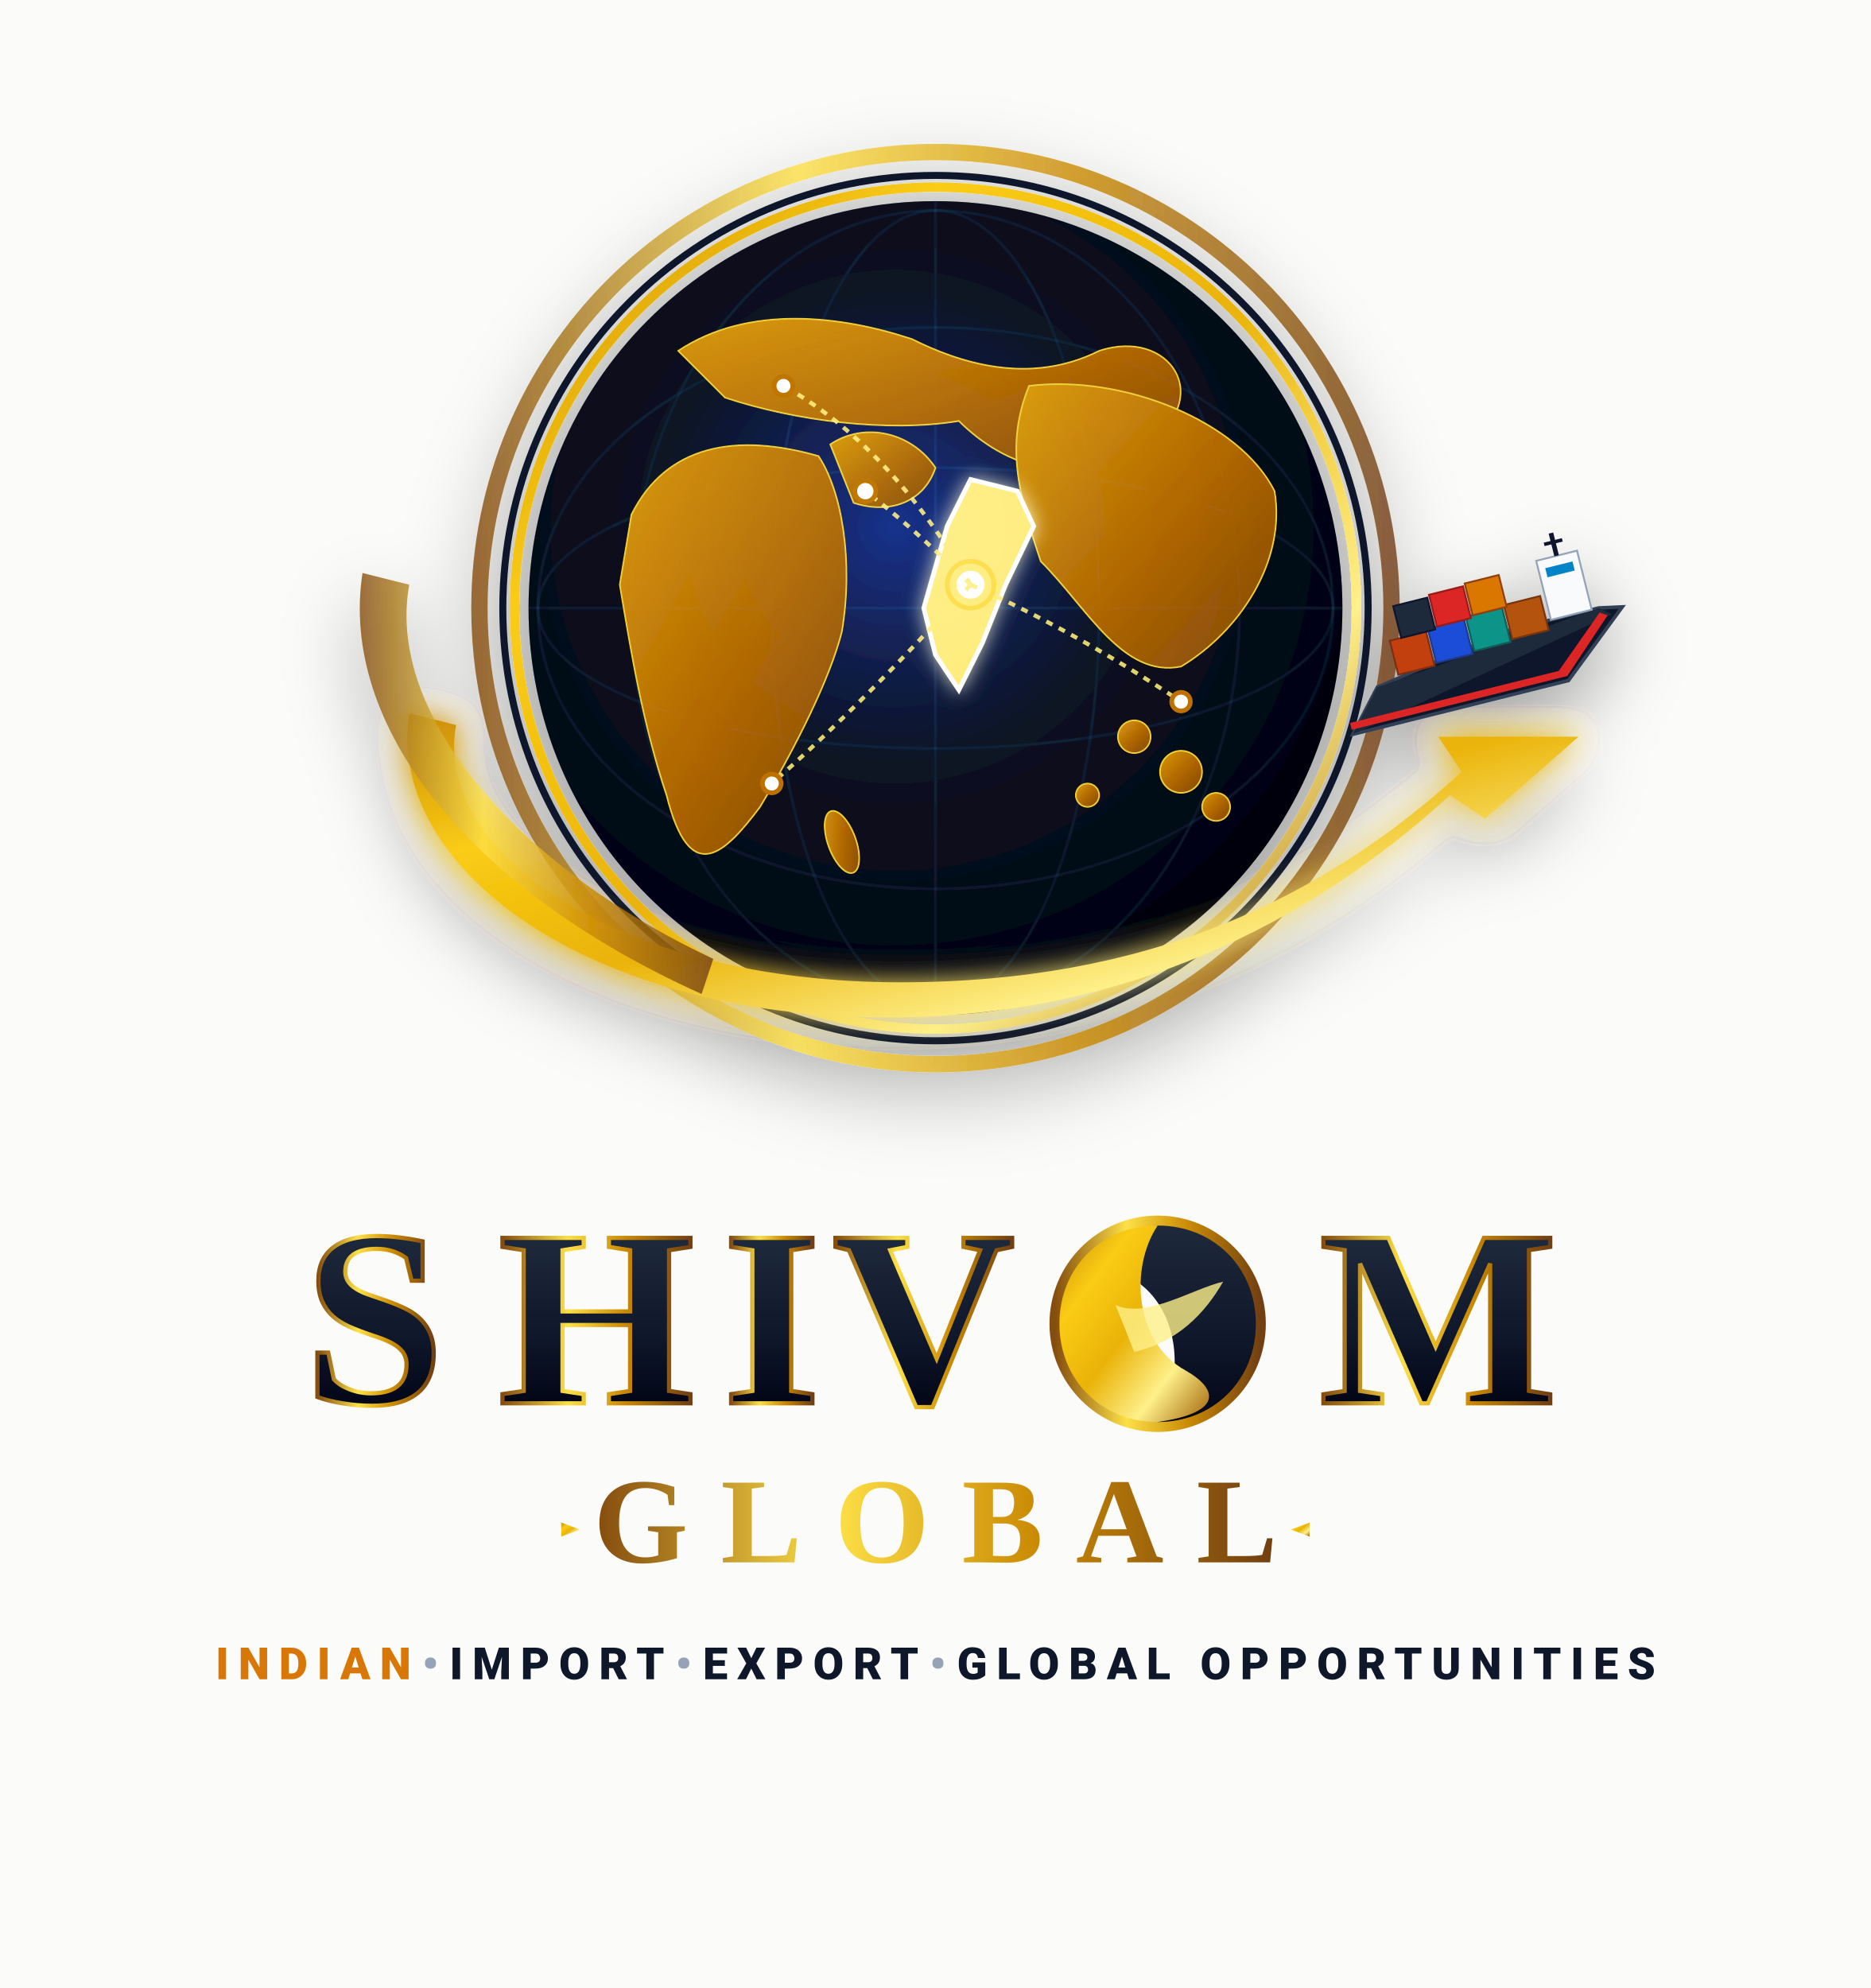
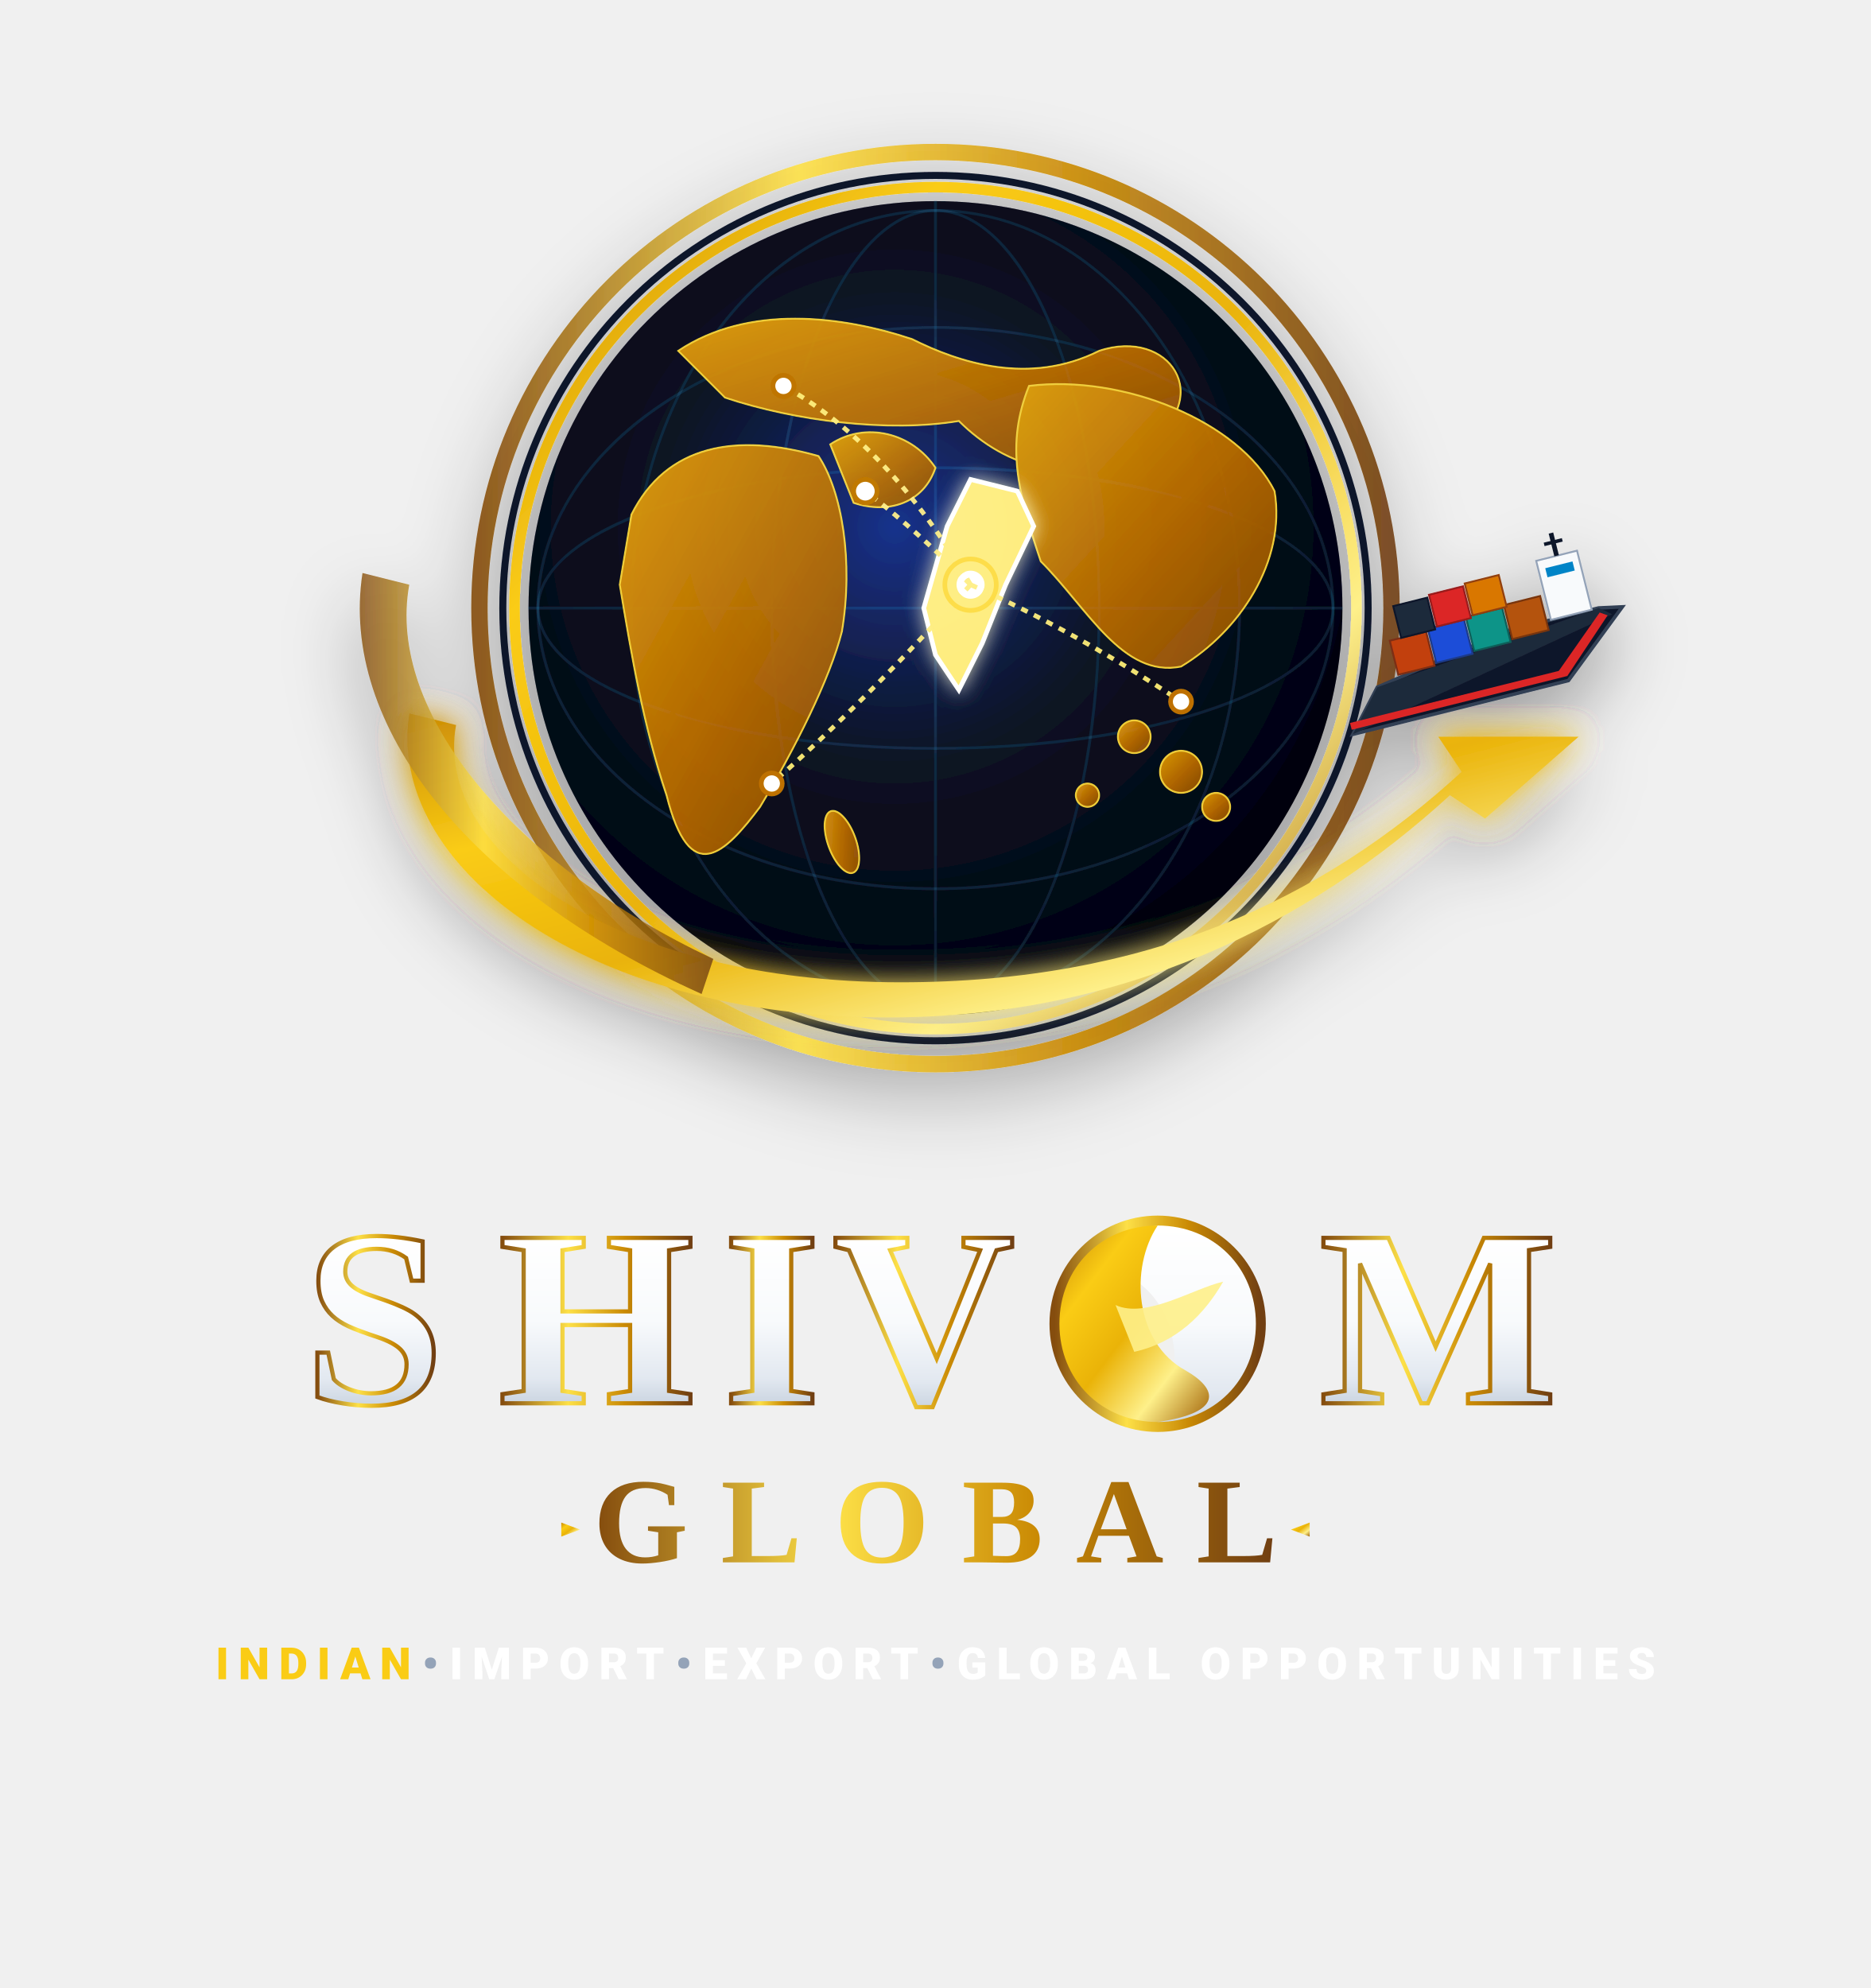
<svg xmlns="http://www.w3.org/2000/svg" viewBox="0 0 800 850" width="100%" height="100%">
  <defs>
    <linearGradient id="goldLinear" x1="0%" y1="0%" x2="100%" y2="100%">
      <stop offset="0%" stop-color="#CA8A04" />
      <stop offset="25%" stop-color="#FACC15" />
      <stop offset="50%" stop-color="#EAB308" />
      <stop offset="75%" stop-color="#FEF08A" />
      <stop offset="100%" stop-color="#A16207" />
    </linearGradient>
    <linearGradient id="goldSheen" x1="0%" y1="50%" x2="100%" y2="50%">
      <stop offset="0%" stop-color="#854D0E" />
      <stop offset="35%" stop-color="#FDE047" />
      <stop offset="65%" stop-color="#CA8A04" />
      <stop offset="100%" stop-color="#713F12" />
    </linearGradient>
    <radialGradient id="globeRadial" cx="45%" cy="40%" r="65%">
      <stop offset="0%" stop-color="#1E3A8A" />
      <stop offset="45%" stop-color="#0F172A" />
      <stop offset="85%" stop-color="#020617" />
      <stop offset="100%" stop-color="#000000" />
    </radialGradient>
-     <linearGradient id="navyTextGrad" x1="0%" y1="0%" x2="0%" y2="100%">
-       <stop offset="0%" stop-color="#1E293B" />
-       <stop offset="60%" stop-color="#0F172A" />
-       <stop offset="100%" stop-color="#020617" />
+     <linearGradient id="silverTextGrad" x1="0%" y1="0%" x2="0%" y2="100%">
+       <stop offset="0%" stop-color="#FFFFFF" />
+       <stop offset="50%" stop-color="#F8FAFC" />
+       <stop offset="85%" stop-color="#E2E8F0" />
+       <stop offset="100%" stop-color="#CBD5E1" />
    </linearGradient>
    <linearGradient id="continentGold" x1="0%" y1="0%" x2="100%" y2="100%">
      <stop offset="0%" stop-color="#EAB308" />
      <stop offset="50%" stop-color="#CA8A04" />
      <stop offset="100%" stop-color="#A16207" />
    </linearGradient>
    <filter id="softShadow" x="-20%" y="-20%" width="140%" height="140%">
      <feDropShadow dx="0" dy="12" stdDeviation="16" flood-color="#000000" flood-opacity="0.35" />
    </filter>
    <filter id="goldGlow" x="-30%" y="-30%" width="160%" height="160%">
      <feGaussianBlur stdDeviation="6" result="blur" />
      <feComposite in="SourceGraphic" in2="blur" operator="over" />
    </filter>
    <filter id="indiaBeaconGlow" x="-50%" y="-50%" width="200%" height="200%">
      <feGaussianBlur in="SourceGraphic" stdDeviation="4" result="blur" />
      <feMerge>
        <feMergeNode in="blur" />
        <feMergeNode in="SourceGraphic" />
      </feMerge>
    </filter>
  </defs>
-   <rect width="100%" height="100%" fill="#FBFBF9" />
  <g transform="translate(400, 260)" filter="url(#softShadow)">
-     <circle cx="0" cy="0" r="195" fill="none" stroke="url(#goldSheen)" stroke-width="7" opacity="0.8" />
+     <circle cx="0" cy="0" r="195" fill="none" stroke="url(#goldSheen)" stroke-width="7" opacity="0.9" />
    <circle cx="0" cy="0" r="185" fill="none" stroke="#0F172A" stroke-width="3" />
-     <circle cx="0" cy="0" r="180" fill="none" stroke="url(#goldLinear)" stroke-width="4" />
+     <circle cx="0" cy="0" r="180" fill="none" stroke="url(#goldLinear)" stroke-width="4.5" />
    <circle cx="0" cy="0" r="174" fill="url(#globeRadial)" />
-     <g stroke="#38BDF8" stroke-opacity="0.12" stroke-width="1.2" fill="none">
+     <g stroke="#38BDF8" stroke-opacity="0.18" stroke-width="1.2" fill="none">
      <ellipse cx="0" cy="0" rx="170" ry="60" />
      <ellipse cx="0" cy="0" rx="170" ry="120" />
      <ellipse cx="0" cy="0" rx="70" ry="170" />
      <ellipse cx="0" cy="0" rx="130" ry="170" />
      <line x1="-174" y1="0" x2="174" y2="0" />
      <line x1="0" y1="-174" x2="0" y2="174" />
    </g>
-     <g fill="url(#continentGold)" opacity="0.95" stroke="#FDE047" stroke-width="0.7">
+     <g fill="url(#continentGold)" opacity="0.95" stroke="#FDE047" stroke-width="0.8">
      <path d="M-130,-40 C-115,-70 -85,-75 -50,-65 C-40,-50 -35,-20 -40,10 C-45,30 -60,60 -75,85 C-90,105 -105,120 -115,80 C-125,50 -130,20 -135,-10 Z" />
      <path d="M-45,-70 C-30,-80 -10,-75 0,-60 C-5,-45 -20,-40 -35,-45 Z" />
      <path d="M-110,-110 C-80,-130 -40,-125 -10,-115 C10,-105 40,-95 70,-110 C100,-120 120,-90 90,-70 C60,-50 30,-60 10,-80 C-20,-75 -60,-80 -90,-90 Z" />
      <path d="M40,-95 C80,-100 130,-80 145,-50 C150,-20 130,10 105,25 C80,30 65,0 45,-20 C35,-50 30,-70 40,-95 Z" />
      <circle cx="85" cy="55" r="7" />
      <circle cx="105" cy="70" r="9" />
      <circle cx="120" cy="85" r="6" />
      <circle cx="65" cy="80" r="5" />
      <ellipse cx="-40" cy="100" rx="6" ry="14" transform="rotate(-20 -40 100)" />
    </g>
    <g filter="url(#indiaBeaconGlow)">
      <path d="M15,-55 L35,-50 L42,-35 L30,-10 L20,15 L10,35 L0,20 L-5,0 L5,-35 Z" fill="#FEF08A" stroke="#FFFFFF" stroke-width="2" />
      <circle cx="15" cy="-10" r="6" fill="#FFFFFF" />
-       <circle cx="15" cy="-10" r="10" fill="none" stroke="#FDE047" stroke-width="2" opacity="0.8" />
+       <circle cx="15" cy="-10" r="11" fill="none" stroke="#FDE047" stroke-width="2" opacity="0.9" />
    </g>
-     <g fill="none" stroke="#FEF08A" stroke-width="1.8" stroke-dasharray="3,3" opacity="0.9">
+     <g fill="none" stroke="#FEF08A" stroke-width="2" stroke-dasharray="3,3" opacity="0.95">
      <path d="M15,-10 Q-10,-35 -30,-50" />
      <path d="M15,-10 Q-20,-70 -65,-95" />
      <path d="M15,-10 Q-30,40 -70,75" />
      <path d="M15,-10 Q60,10 105,40" />
    </g>
    <g fill="#FFFFFF" stroke="#CA8A04" stroke-width="2">
-       <circle cx="-30" cy="-50" r="4.5" />
-       <circle cx="-65" cy="-95" r="4" />
-       <circle cx="-70" cy="75" r="4" />
-       <circle cx="105" cy="40" r="4" />
+       <circle cx="-30" cy="-50" r="5" />
+       <circle cx="-65" cy="-95" r="4.5" />
+       <circle cx="-70" cy="75" r="4.5" />
+       <circle cx="105" cy="40" r="4.5" />
    </g>
    <circle cx="0" cy="0" r="174" fill="url(#globeRadial)" opacity="0.25" style="mix-blend-mode: overlay;" />
    <path d="M-225,45 C-235,110 -150,175 -20,175 C80,175 160,135 220,80 L235,90 L275,55 L215,55 L225,70 C165,125 90,160 -15,160 C-135,160 -215,105 -205,50 Z" fill="url(#goldLinear)" filter="url(#goldGlow)" />
    <path d="M-245,-15 C-255,50 -200,120 -100,165 L-95,150 C-180,110 -235,45 -225,-10 Z" fill="url(#goldSheen)" opacity="0.8" />
    <g transform="translate(170, 20) rotate(-14)">
      <path d="M0,35 L95,35 L125,10 L115,8 L75,8 L15,18 Z" fill="#0F172A" stroke="#334155" stroke-width="1.5" />
      <path d="M15,18 L115,8 L120,12 L0,35 Z" fill="#1E293B" />
      <path d="M0,33 L95,33 L118,12 L115,10 L92,30 L0,30 Z" fill="#DC2626" />
      <rect x="25" y="0" width="16" height="15" fill="#C2410C" stroke="#7C2D12" stroke-width="0.8" />
      <rect x="42" y="-1" width="16" height="15" fill="#1D4ED8" stroke="#1E3A8A" stroke-width="0.8" />
      <rect x="59" y="-2" width="16" height="15" fill="#0D9488" stroke="#115E59" stroke-width="0.8" />
      <rect x="76" y="-3" width="16" height="15" fill="#B45309" stroke="#78350F" stroke-width="0.8" />
      <rect x="30" y="-14" width="15" height="14" fill="#1E293B" stroke="#0F172A" stroke-width="0.8" />
      <rect x="46" y="-15" width="15" height="14" fill="#DC2626" stroke="#991B1B" stroke-width="0.8" />
      <rect x="62" y="-16" width="15" height="14" fill="#D97706" stroke="#92400E" stroke-width="0.8" />
      <rect x="94" y="-18" width="18" height="26" fill="#F8FAFC" stroke="#94A3B8" stroke-width="0.8" />
      <rect x="97" y="-14" width="12" height="4" fill="#0284C7" />
      <line x1="103" y1="-18" x2="103" y2="-28" stroke="#0F172A" stroke-width="2" />
      <line x1="99" y1="-24" x2="107" y2="-24" stroke="#0F172A" stroke-width="1.5" />
    </g>
  </g>
  <g transform="translate(400, 600)" text-anchor="middle">
    <g id="shivom-text" font-family="'Cinzel', 'Times New Roman', 'Playfair Display', 'Georgia', serif" font-weight="900">
-       <text x="-240" y="0" font-size="108" fill="url(#navyTextGrad)" stroke="url(#goldSheen)" stroke-width="1.8" letter-spacing="2">S</text>
-       <text x="-145" y="0" font-size="108" fill="url(#navyTextGrad)" stroke="url(#goldSheen)" stroke-width="1.8" letter-spacing="2">H</text>
-       <text x="-70" y="0" font-size="108" fill="url(#navyTextGrad)" stroke="url(#goldSheen)" stroke-width="1.8" letter-spacing="2">I</text>
-       <text x="-5" y="0" font-size="108" fill="url(#navyTextGrad)" stroke="url(#goldSheen)" stroke-width="1.8" letter-spacing="2">V</text>
+       <text x="-240" y="0" font-size="108" fill="url(#silverTextGrad)" stroke="url(#goldSheen)" stroke-width="1.8" letter-spacing="2">S</text>
+       <text x="-145" y="0" font-size="108" fill="url(#silverTextGrad)" stroke="url(#goldSheen)" stroke-width="1.8" letter-spacing="2">H</text>
+       <text x="-70" y="0" font-size="108" fill="url(#silverTextGrad)" stroke="url(#goldSheen)" stroke-width="1.8" letter-spacing="2">I</text>
+       <text x="-5" y="0" font-size="108" fill="url(#silverTextGrad)" stroke="url(#goldSheen)" stroke-width="1.8" letter-spacing="2">V</text>
      <g transform="translate(95, -34)">
        <circle cx="0" cy="0" r="44" fill="none" stroke="url(#goldSheen)" stroke-width="4.5" />
-         <path d="M0,-42 C24,-42 42,-24 42,0 C42,24 24,42 0,42 C12,24 10,-8 -12,-20 C-26,-28 -28,-38 0,-42 Z" fill="url(#navyTextGrad)" />
+         <path d="M0,-42 C24,-42 42,-24 42,0 C42,24 24,42 0,42 C12,24 10,-8 -12,-20 C-26,-28 -28,-38 0,-42 Z" fill="url(#silverTextGrad)" />
        <path d="M0,42 C-24,42 -42,24 -42,0 C-42,-24 -24,-42 0,-42 C-12,-24 -10,8 12,20 C26,28 28,38 0,42 Z" fill="url(#goldLinear)" />
-         <path d="M-18,-8 C-5,-2 15,-15 28,-18 C20,-4 8,8 -10,12 Z" fill="#FEF08A" opacity="0.8" />
+         <path d="M-18,-8 C-5,-2 15,-15 28,-18 C20,-4 8,8 -10,12 Z" fill="#FEF08A" opacity="0.9" />
      </g>
-       <text x="215" y="0" font-size="108" fill="url(#navyTextGrad)" stroke="url(#goldSheen)" stroke-width="1.8" letter-spacing="2">M</text>
+       <text x="215" y="0" font-size="108" fill="url(#silverTextGrad)" stroke="url(#goldSheen)" stroke-width="1.8" letter-spacing="2">M</text>
    </g>
    <g transform="translate(0, 68)">
      <line x1="-330" y1="-14" x2="-160" y2="-14" stroke="url(#goldSheen)" stroke-width="3" />
      <polygon points="-160,-17 -152,-14 -160,-11" fill="url(#goldLinear)" />
      <text x="0" y="0" font-family="'Trajan Pro', 'Cinzel', 'Times New Roman', serif" font-size="52" font-weight="700" fill="url(#goldSheen)" letter-spacing="14">GLOBAL</text>
      <polygon points="160,-17 152,-14 160,-11" fill="url(#goldLinear)" />
      <line x1="160" y1="-14" x2="330" y2="-14" stroke="url(#goldSheen)" stroke-width="3" />
    </g>
    <g transform="translate(0, 118)" font-family="-apple-system, BlinkMacSystemFont, 'Segoe UI', Roboto, sans-serif" font-size="19" font-weight="800" letter-spacing="4">
      <text x="0" y="0">
-         <tspan fill="#D97706">INDIAN</tspan>
+         <tspan fill="#FACC15">INDIAN</tspan>
        <tspan fill="#94A3B8">  •  </tspan>
-         <tspan fill="#0F172A">IMPORT</tspan>
+         <tspan fill="#FFFFFF">IMPORT</tspan>
        <tspan fill="#94A3B8">  •  </tspan>
-         <tspan fill="#0F172A">EXPORT</tspan>
+         <tspan fill="#FFFFFF">EXPORT</tspan>
        <tspan fill="#94A3B8">  •  </tspan>
-         <tspan fill="#0F172A">GLOBAL OPPORTUNITIES</tspan>
+         <tspan fill="#FFFFFF">GLOBAL OPPORTUNITIES</tspan>
      </text>
    </g>
  </g>
</svg>
